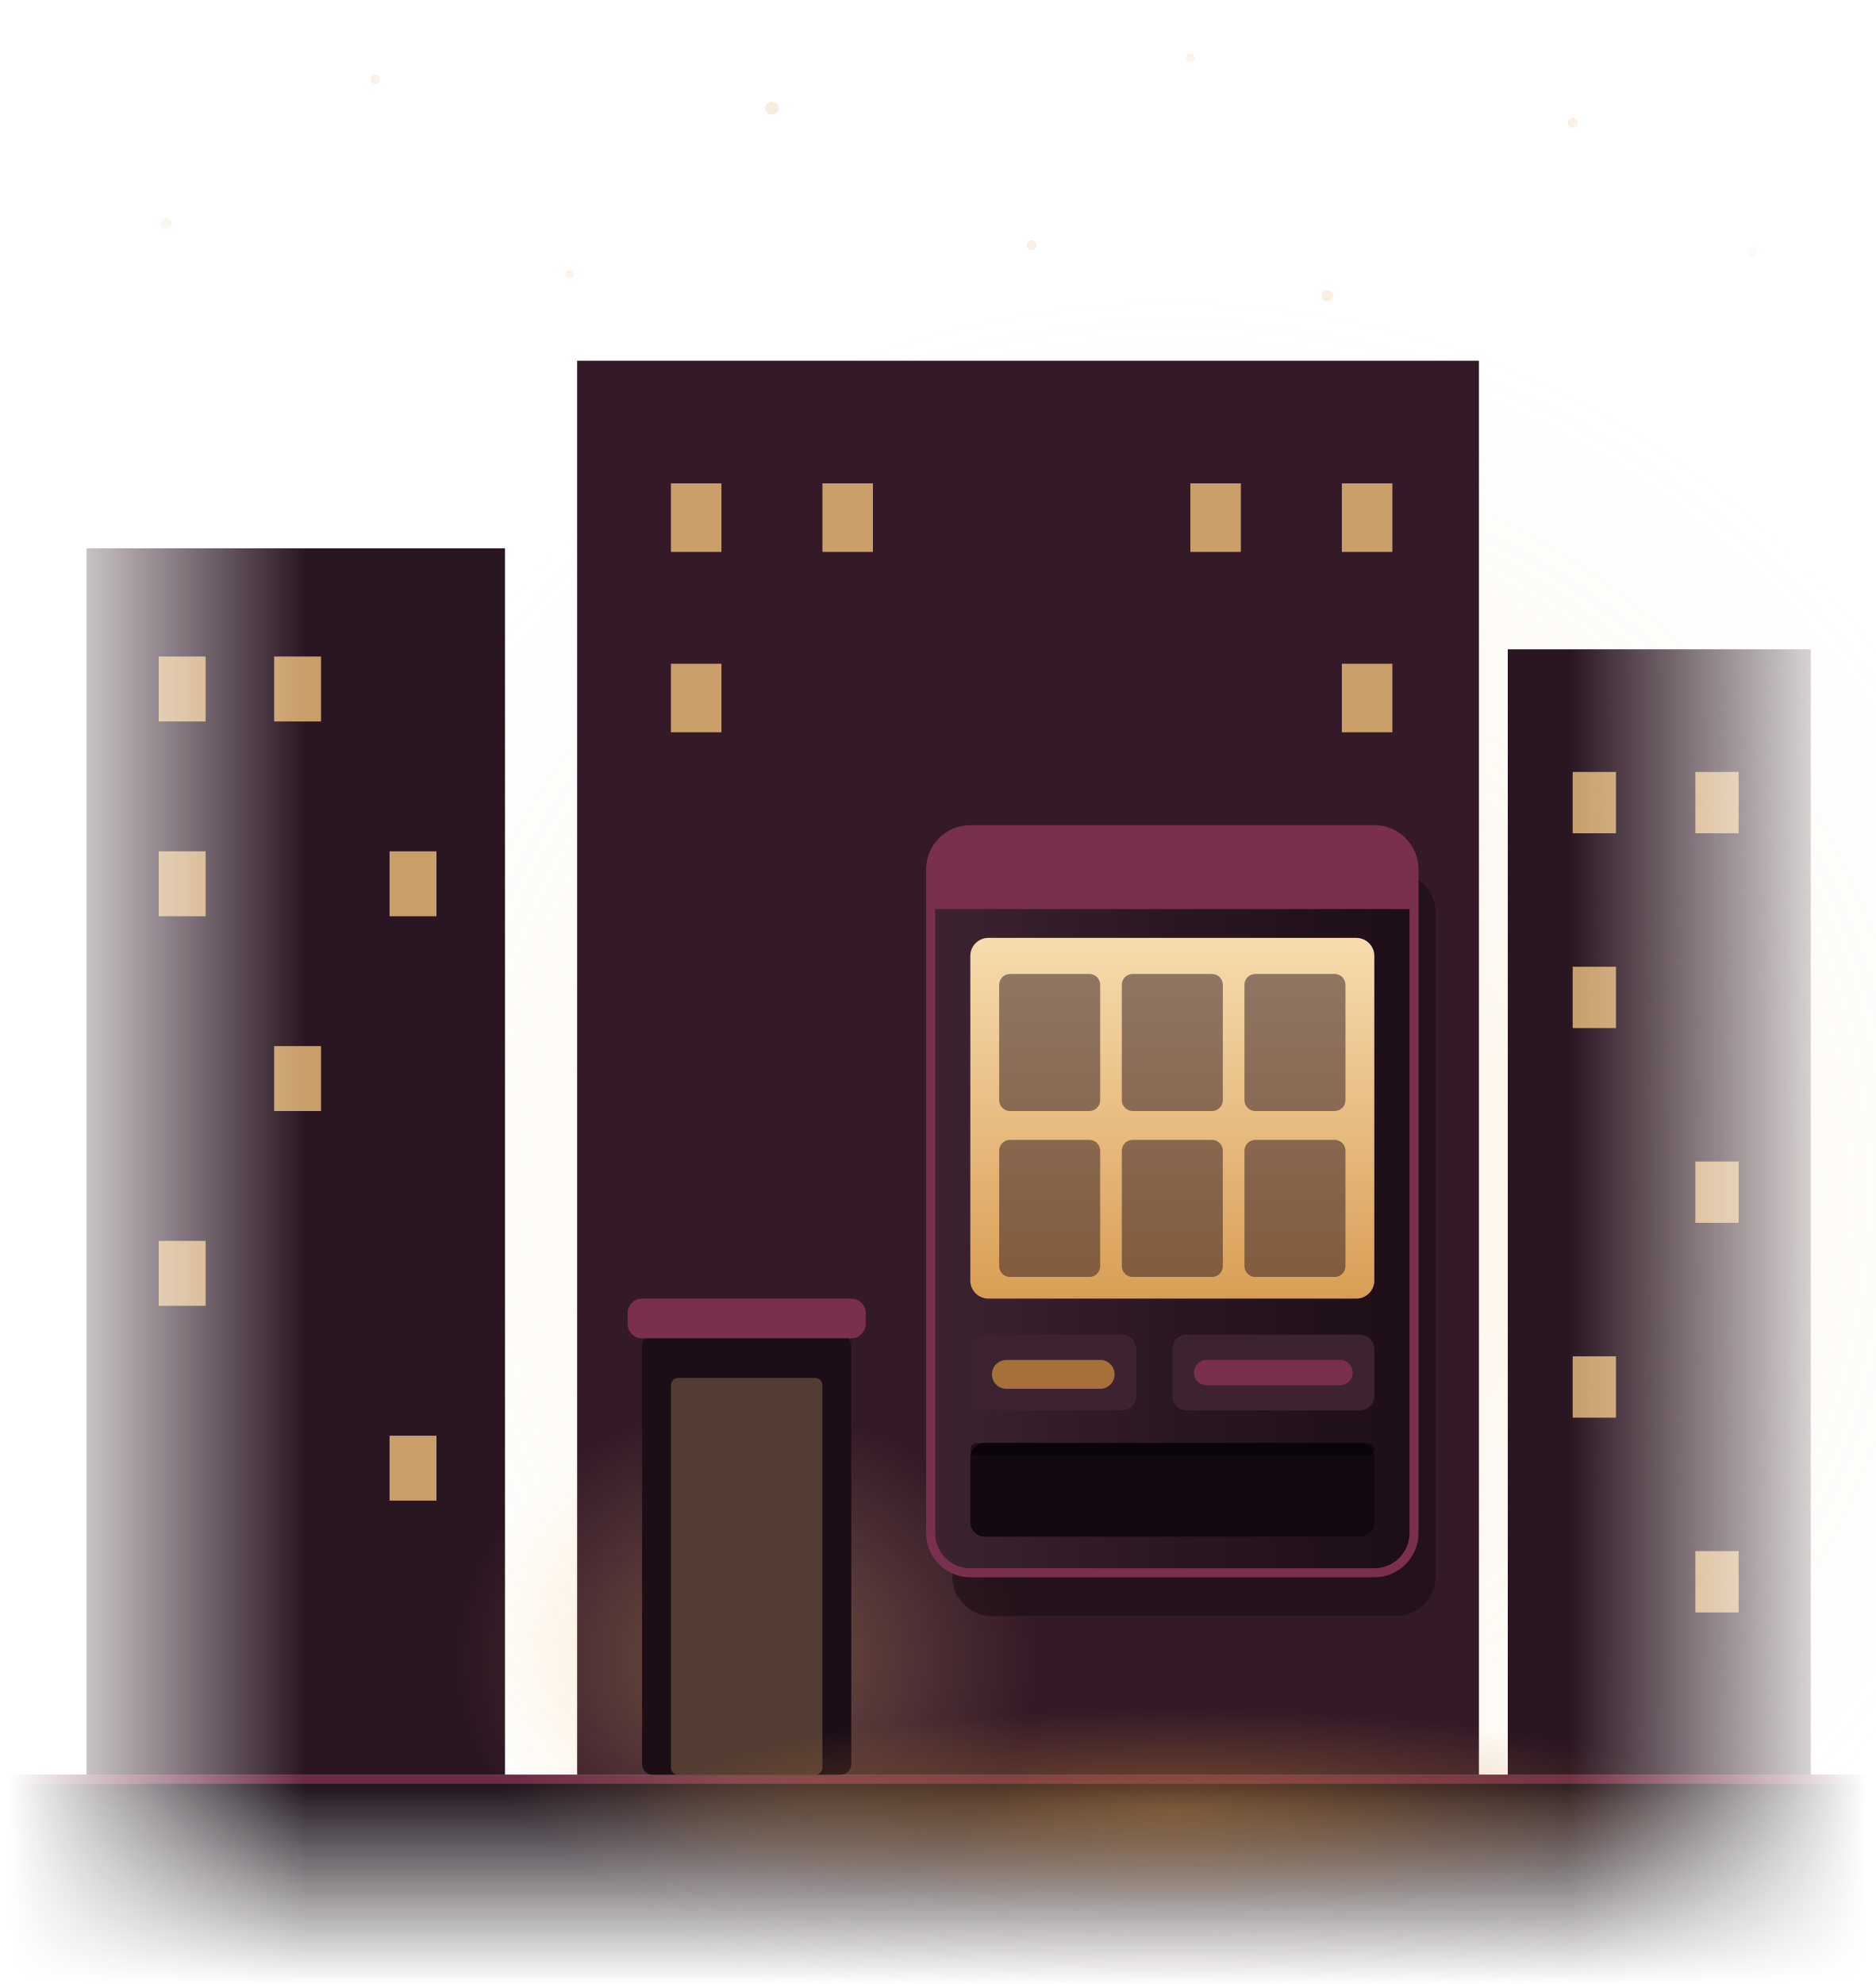
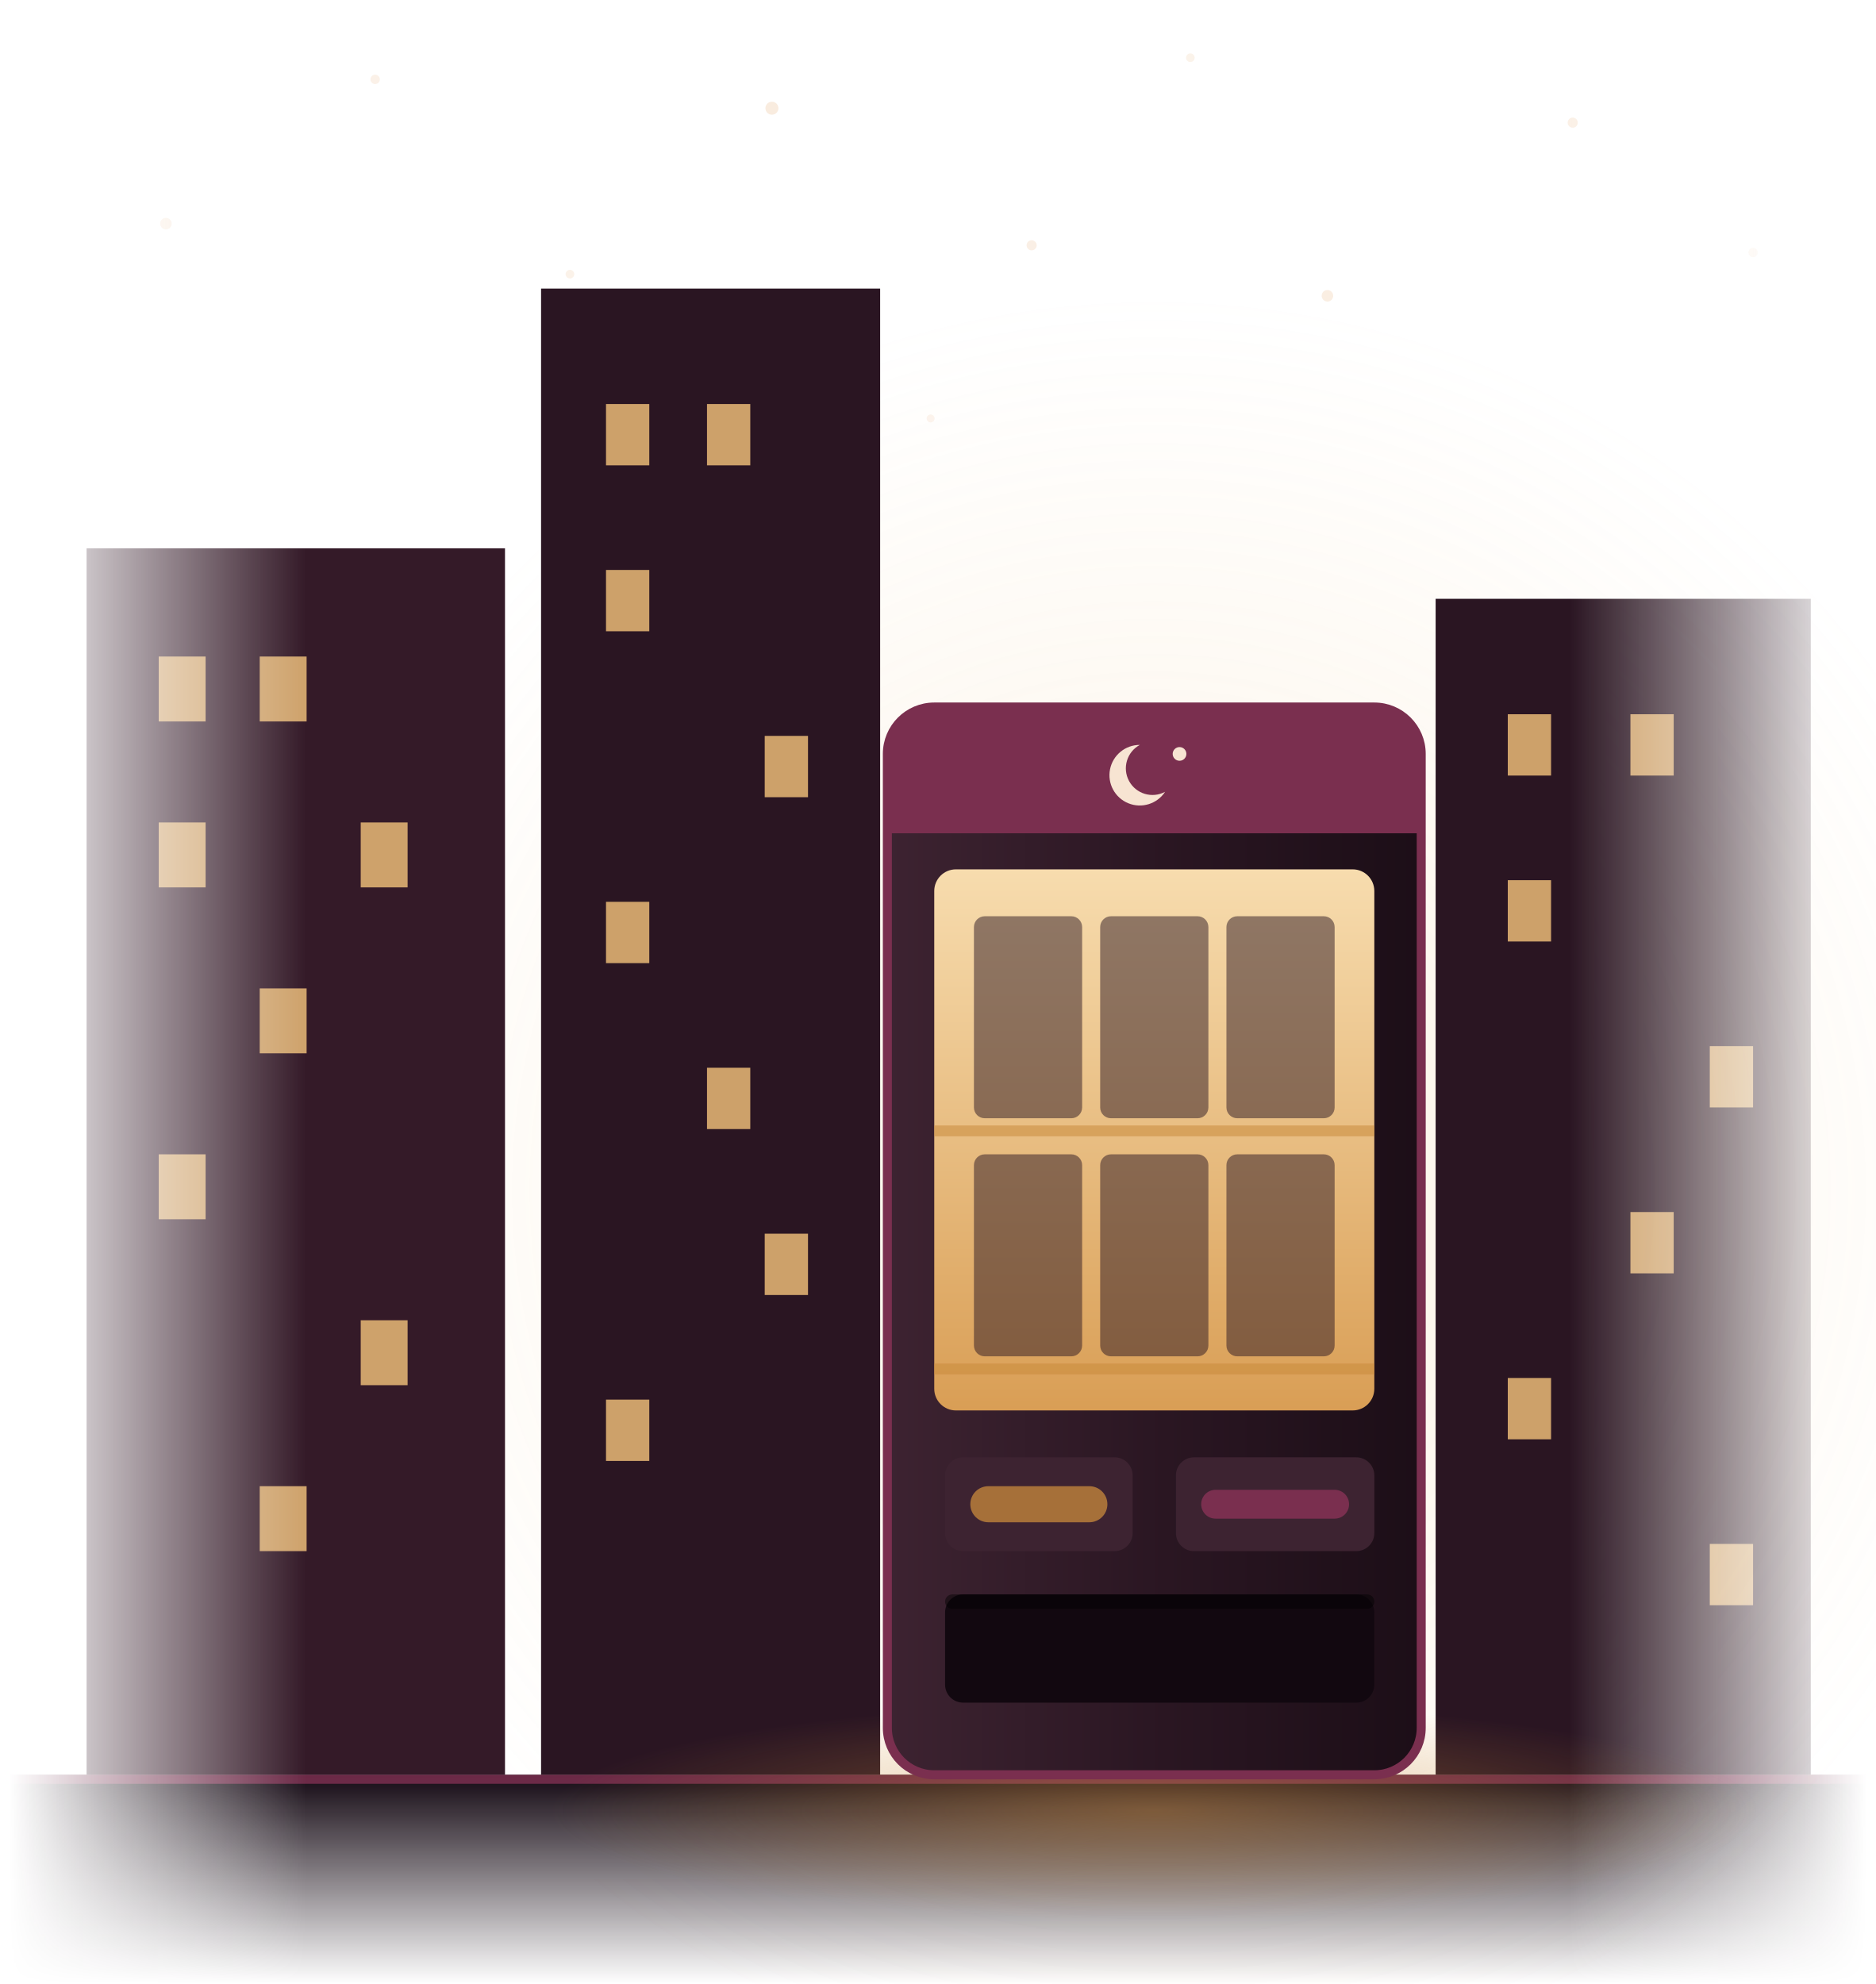
- <svg xmlns="http://www.w3.org/2000/svg" viewBox="0 70 520 550" role="img" aria-label="A wall-mounted, age-verified vending machine lit up beside a bar door on a Raleigh street at night">
+ <svg xmlns="http://www.w3.org/2000/svg" viewBox="0 70 520 550" role="img" aria-label="An age-verified vending machine lit up on a Raleigh street at night">
  <defs>
    <linearGradient id="cabinet" x1="0" y1="0" x2="1" y2="0">
      <stop offset="0%" stop-color="#3d2331" />
      <stop offset="52%" stop-color="#2a1622" />
      <stop offset="100%" stop-color="#1c0e17" />
    </linearGradient>
    <linearGradient id="glass" x1="0" y1="0" x2="0" y2="1">
      <stop offset="0%" stop-color="#f7dcae" />
      <stop offset="100%" stop-color="#d99e55" />
    </linearGradient>
    <radialGradient id="halo">
      <stop offset="0%" stop-color="#f0c07a" stop-opacity=".20" />
      <stop offset="100%" stop-color="#f0c07a" stop-opacity="0" />
    </radialGradient>
    <linearGradient id="streetFall" x1="0" y1="0" x2="0" y2="1">
      <stop offset="0%" stop-color="#140913" stop-opacity="1" />
      <stop offset="100%" stop-color="#140913" stop-opacity="0" />
    </linearGradient>
    <linearGradient id="edgeGrad" x1="0" y1="0" x2="1" y2="0">
      <stop offset="0%" stop-color="#000" />
      <stop offset="16%" stop-color="#fff" />
      <stop offset="84%" stop-color="#fff" />
      <stop offset="100%" stop-color="#000" />
    </linearGradient>
    <mask id="edgeFade">
      <rect width="520" height="620" fill="url(#edgeGrad)" />
    </mask>
    <radialGradient id="pool">
      <stop offset="0%" stop-color="#c98a3c" stop-opacity=".46" />
      <stop offset="100%" stop-color="#c98a3c" stop-opacity="0" />
    </radialGradient>
-     <radialGradient id="doorGlow">
-       <stop offset="0%" stop-color="#f0c07a" stop-opacity=".34" />
-       <stop offset="100%" stop-color="#f0c07a" stop-opacity="0" />
-     </radialGradient>
  </defs>
-   <ellipse cx="325" cy="400" rx="250" ry="250" fill="url(#halo)" />
+   <ellipse cx="320" cy="400" rx="250" ry="250" fill="url(#halo)" />
  <g mask="url(#edgeFade)">
    <g fill="#f7e4d2">
      <circle cx="46" cy="132" r="1.6" opacity=".62" />
      <circle cx="104" cy="92" r="1.3" opacity=".52" />
      <circle cx="158" cy="146" r="1.2" opacity=".48" />
      <circle cx="214" cy="100" r="1.8" opacity=".72" />
      <circle cx="258" cy="186" r="1.1" opacity=".40" />
      <circle cx="286" cy="138" r="1.4" opacity=".58" />
      <circle cx="330" cy="86" r="1.2" opacity=".46" />
      <circle cx="368" cy="152" r="1.6" opacity=".64" />
      <circle cx="436" cy="104" r="1.4" opacity=".55" />
      <circle cx="486" cy="140" r="1.3" opacity=".50" />
    </g>
    <g fill="#2a1522">
+       <rect x="150" y="150" width="94" height="412" />
+       <rect x="398" y="236" width="104" height="326" />
+     </g>
+     <g fill="#341a28">
      <rect x="24" y="222" width="116" height="340" />
-       <rect x="418" y="250" width="84" height="312" />
    </g>
-     <rect x="160" y="170" width="250" height="392" fill="#341a28" />
-     <g fill="#f0c07a" opacity=".8">
+     <g fill="#f0c07a" opacity=".82">
      <rect x="44" y="252" width="13" height="18" />
-       <rect x="76" y="252" width="13" height="18" />
-       <rect x="44" y="306" width="13" height="18" />
-       <rect x="108" y="306" width="13" height="18" />
-       <rect x="76" y="360" width="13" height="18" />
-       <rect x="44" y="414" width="13" height="18" />
-       <rect x="108" y="468" width="13" height="18" />
-       <rect x="436" y="284" width="12" height="17" />
-       <rect x="470" y="284" width="12" height="17" />
-       <rect x="436" y="338" width="12" height="17" />
-       <rect x="470" y="392" width="12" height="17" />
-       <rect x="436" y="446" width="12" height="17" />
-       <rect x="470" y="500" width="12" height="17" />
-       <rect x="186" y="204" width="14" height="19" />
-       <rect x="228" y="204" width="14" height="19" />
-       <rect x="330" y="204" width="14" height="19" />
-       <rect x="372" y="204" width="14" height="19" />
-       <rect x="186" y="254" width="14" height="19" />
-       <rect x="372" y="254" width="14" height="19" />
+       <rect x="72" y="252" width="13" height="18" />
+       <rect x="44" y="298" width="13" height="18" />
+       <rect x="100" y="298" width="13" height="18" />
+       <rect x="72" y="344" width="13" height="18" />
+       <rect x="44" y="390" width="13" height="18" />
+       <rect x="100" y="436" width="13" height="18" />
+       <rect x="72" y="482" width="13" height="18" />
+       <rect x="168" y="182" width="12" height="17" />
+       <rect x="196" y="182" width="12" height="17" />
+       <rect x="168" y="228" width="12" height="17" />
+       <rect x="212" y="274" width="12" height="17" />
+       <rect x="168" y="320" width="12" height="17" />
+       <rect x="196" y="366" width="12" height="17" />
+       <rect x="212" y="412" width="12" height="17" />
+       <rect x="168" y="458" width="12" height="17" />
+       <rect x="418" y="268" width="12" height="17" />
+       <rect x="452" y="268" width="12" height="17" />
+       <rect x="418" y="314" width="12" height="17" />
+       <rect x="474" y="360" width="12" height="17" />
+       <rect x="452" y="406" width="12" height="17" />
+       <rect x="418" y="452" width="12" height="17" />
+       <rect x="474" y="498" width="12" height="17" />
    </g>
    <rect x="0" y="562" width="520" height="58" fill="url(#streetFall)" />
    <rect x="0" y="562" width="520" height="2.5" fill="#7a2f4f" opacity=".85" />
  </g>
-   <ellipse cx="207" cy="530" rx="80" ry="70" fill="url(#doorGlow)" />
-   <rect x="178" y="440" width="58" height="122" rx="3" fill="#1c0e17" />
-   <rect x="186" y="452" width="42" height="110" rx="2" fill="#f0c07a" opacity=".26" />
-   <rect x="174" y="430" width="66" height="11" rx="4" fill="#7a2f4f" />
-   <ellipse cx="325" cy="572" rx="150" ry="28" fill="url(#pool)" />
+   <ellipse cx="320" cy="572" rx="168" ry="30" fill="url(#pool)" />
  <g>
-     <rect x="264" y="312" width="134" height="206" rx="11" fill="#150a11" opacity=".55" />
-     <rect x="258" y="300" width="134" height="206" rx="11" fill="url(#cabinet)" />
-     <rect x="258" y="300" width="134" height="206" rx="11" fill="none" stroke="#7a2f4f" stroke-width="2.5" />
-     <path d="M258 311a11 11 0 0 1 11-11h112a11 11 0 0 1 11 11v11H258z" fill="#7a2f4f" />
-     <rect x="269" y="330" width="112" height="100" rx="5" fill="url(#glass)" />
+     <rect x="246" y="266" width="148" height="296" rx="13" fill="url(#cabinet)" />
+     <rect x="246" y="266" width="148" height="296" rx="13" fill="none" stroke="#7a2f4f" stroke-width="2.5" />
+     <path d="M246 279a13 13 0 0 1 13-13h122a13 13 0 0 1 13 13v22H246z" fill="#7a2f4f" />
+     <path fill="#f7e4d2" d="M323 289.5a8.4 8.4 0 1 1-7-13 6.8 6.8 0 0 0 7 13z" />
+     <circle fill="#f7e4d2" cx="327" cy="279" r="1.9" />
+     <rect x="259" y="311" width="122" height="150" rx="6" fill="url(#glass)" />
    <g fill="#2a1622" opacity=".5">
-       <rect x="277" y="340" width="28" height="38" rx="3" />
-       <rect x="311" y="340" width="28" height="38" rx="3" />
-       <rect x="345" y="340" width="28" height="38" rx="3" />
-       <rect x="277" y="386" width="28" height="38" rx="3" />
-       <rect x="311" y="386" width="28" height="38" rx="3" />
-       <rect x="345" y="386" width="28" height="38" rx="3" />
+       <rect x="270" y="324" width="30" height="56" rx="3" />
+       <rect x="305" y="324" width="30" height="56" rx="3" />
+       <rect x="340" y="324" width="30" height="56" rx="3" />
+       <rect x="270" y="390" width="30" height="56" rx="3" />
+       <rect x="305" y="390" width="30" height="56" rx="3" />
+       <rect x="340" y="390" width="30" height="56" rx="3" />
    </g>
-     <rect x="269" y="440" width="46" height="21" rx="4" fill="#3d2331" />
-     <rect x="275" y="447" width="34" height="8" rx="4" fill="#c98a3c" opacity=".75" />
-     <rect x="325" y="440" width="56" height="21" rx="4" fill="#3d2331" />
-     <rect x="331" y="447" width="44" height="7" rx="3.5" fill="#7a2f4f" />
-     <rect x="269" y="470" width="112" height="26" rx="4" fill="#120810" />
-     <rect x="269" y="470" width="112" height="3.5" rx="1.75" fill="#000" opacity=".45" />
+     <g fill="#c98a3c" opacity=".55">
+       <rect x="259" y="382" width="122" height="3" />
+       <rect x="259" y="448" width="122" height="3" />
+     </g>
+     <rect x="262" y="474" width="52" height="26" rx="5" fill="#3d2331" />
+     <rect x="269" y="482" width="38" height="10" rx="5" fill="#c98a3c" opacity=".75" />
+     <rect x="326" y="474" width="55" height="26" rx="5" fill="#3d2331" />
+     <rect x="333" y="483" width="41" height="8" rx="4" fill="#7a2f4f" />
+     <rect x="262" y="512" width="119" height="30" rx="5" fill="#120810" />
+     <rect x="262" y="512" width="119" height="4" rx="2" fill="#000" opacity=".45" />
  </g>
</svg>
